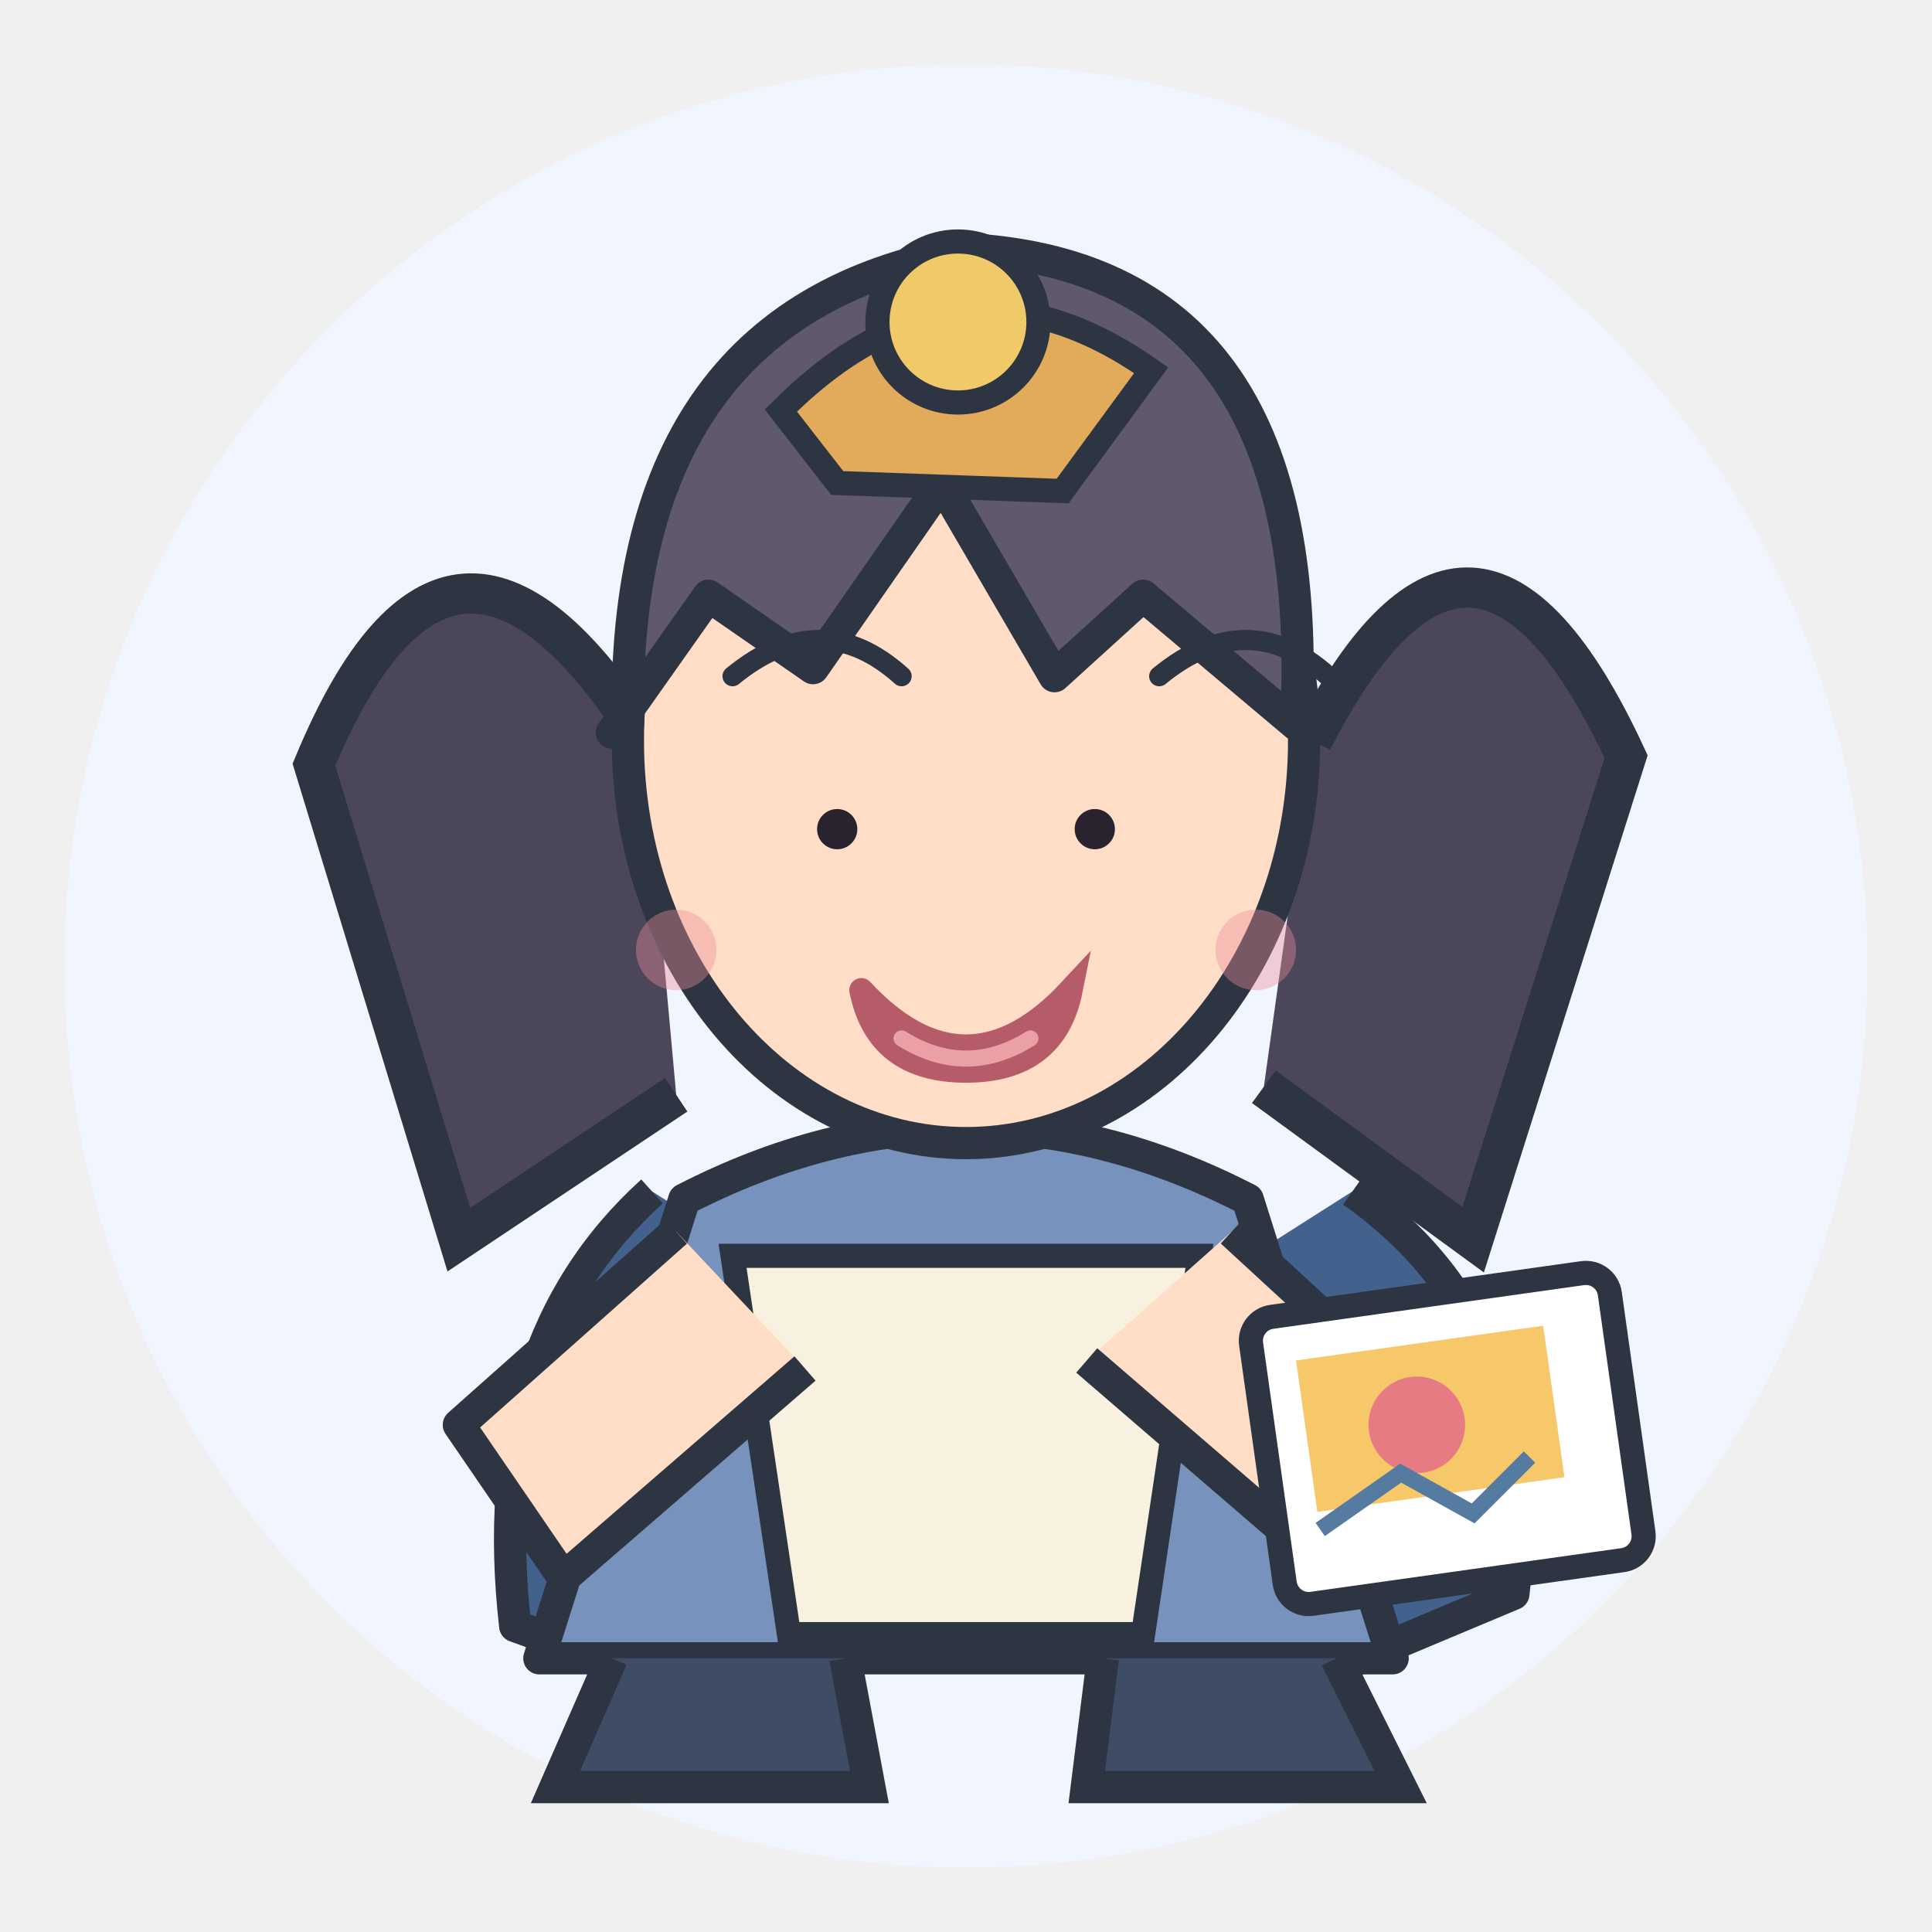
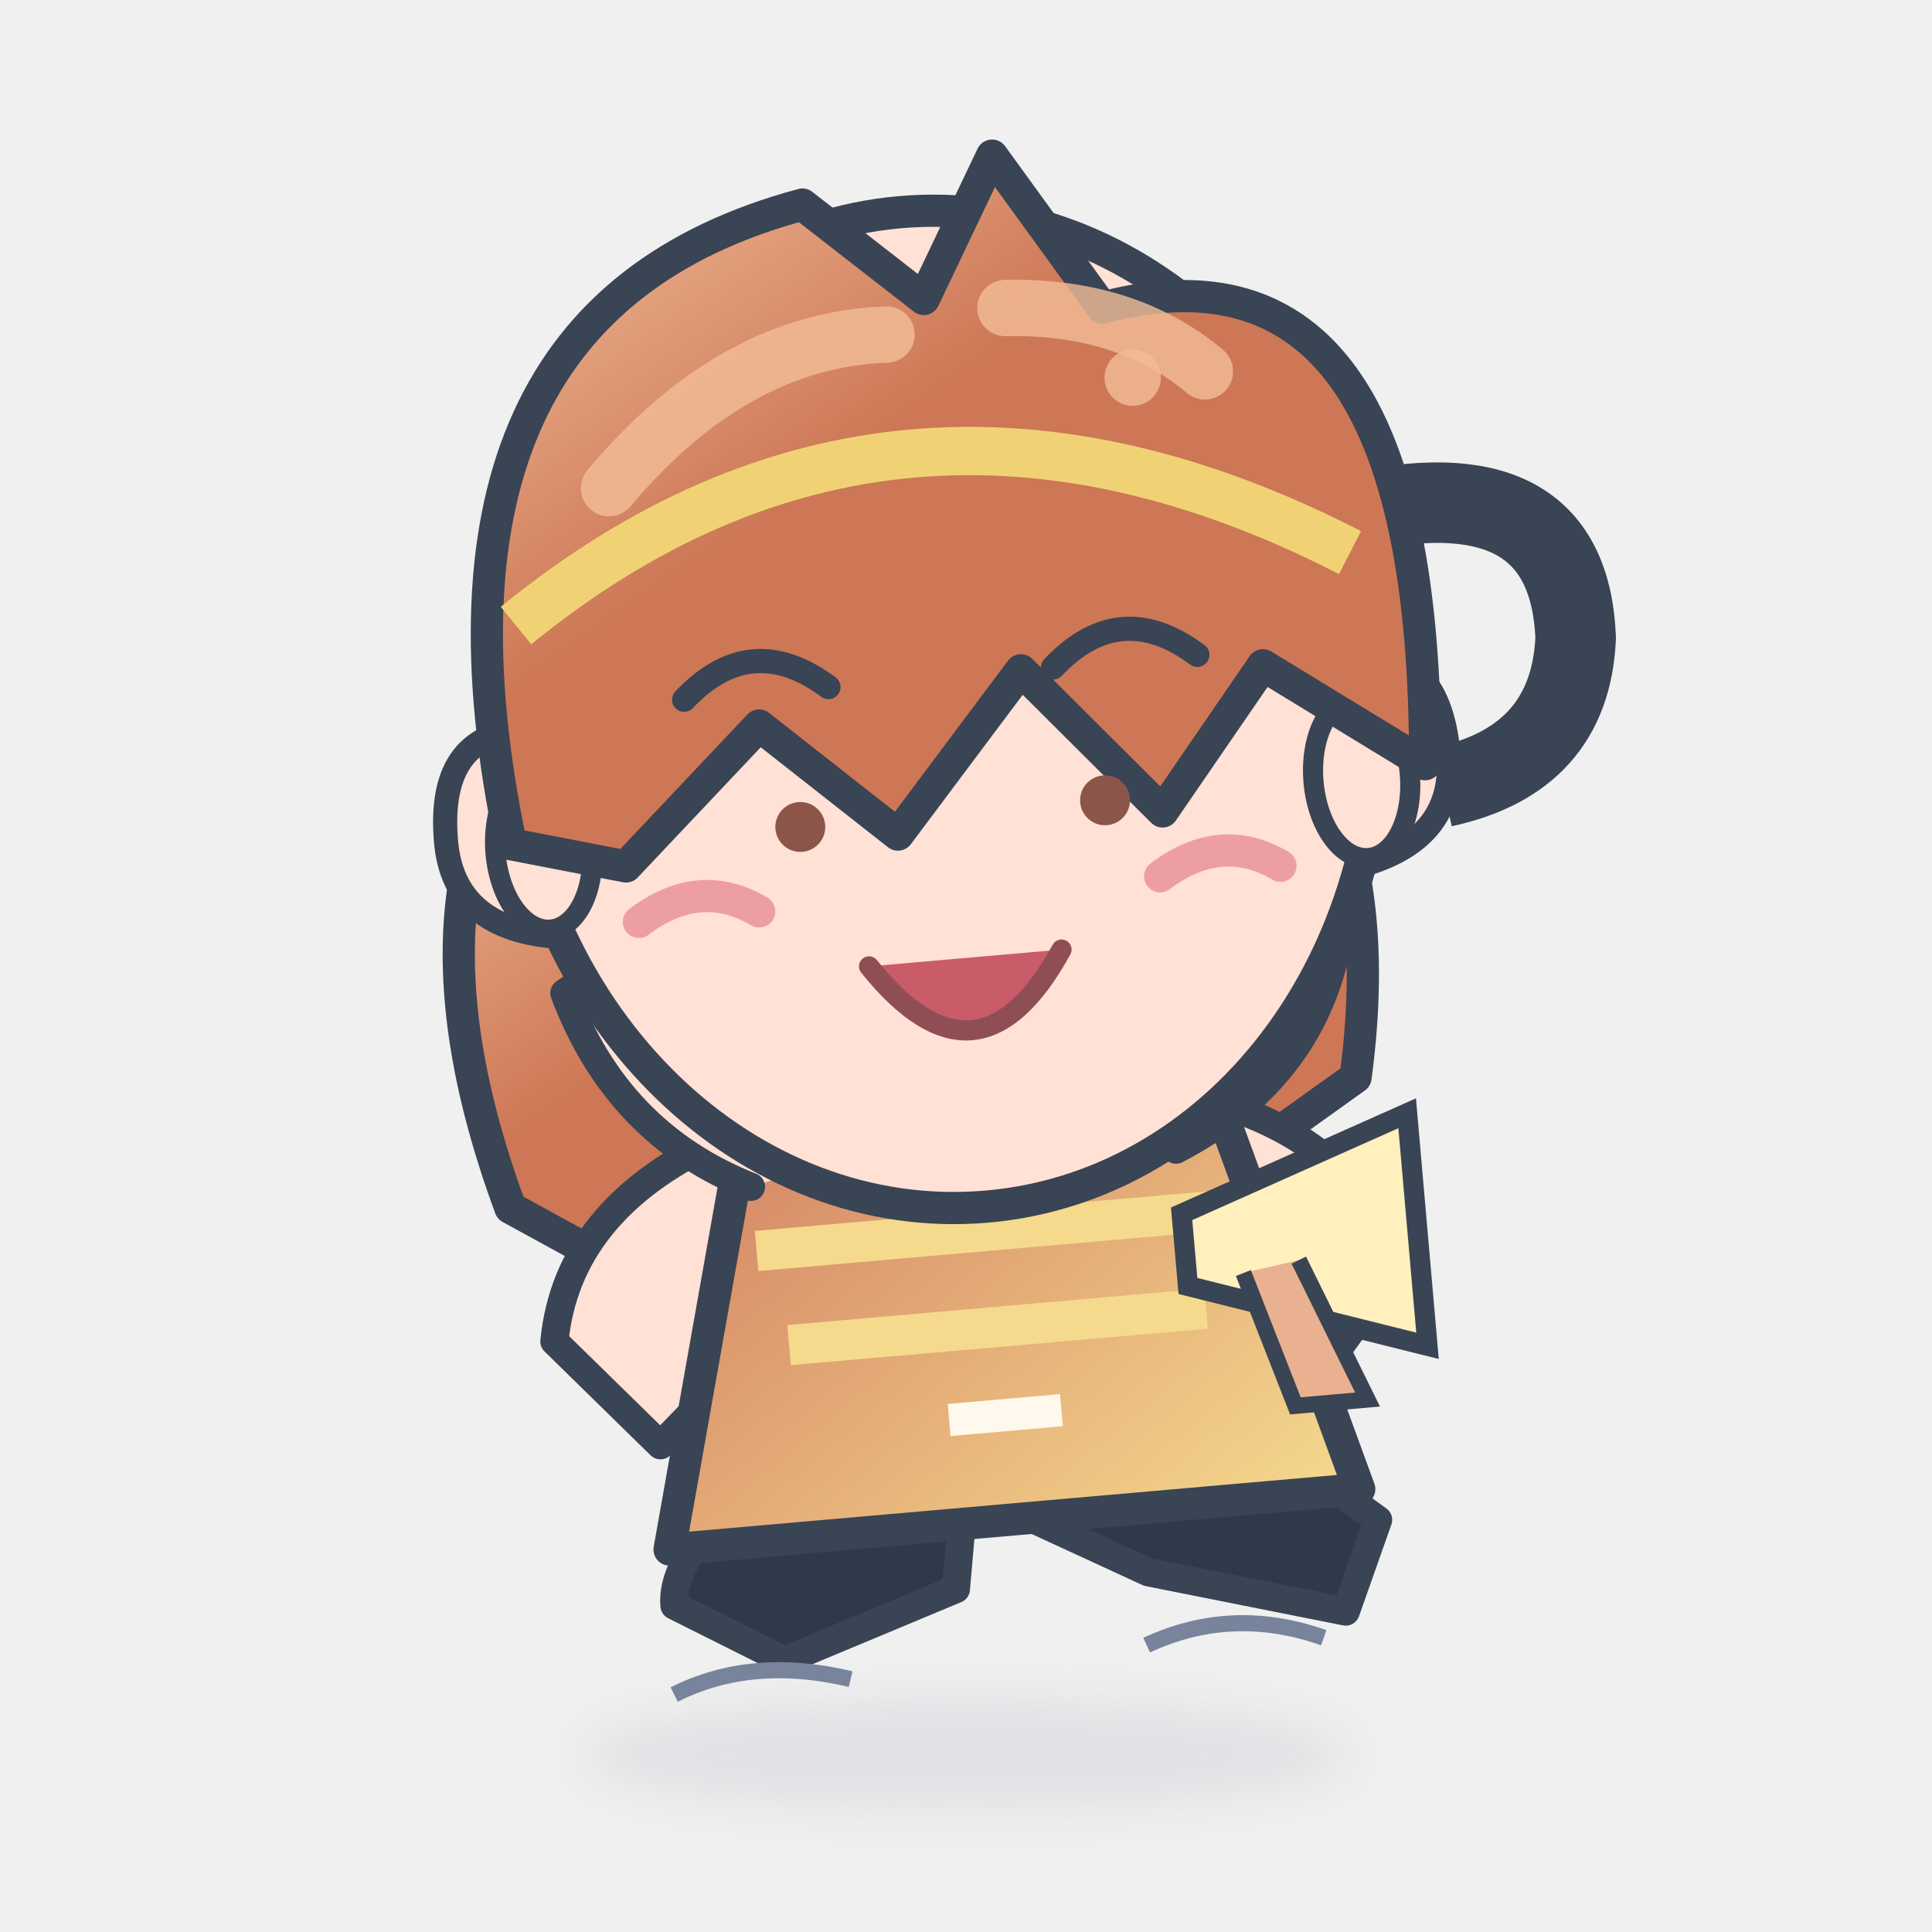
- <svg xmlns="http://www.w3.org/2000/svg" viewBox="0 0 240 240" role="img" aria-label="Anime fan sharing a photo album">
-   <circle cx="120" cy="120" r="112" fill="#f1f5ff" />
-   <path d="M81 148q-21 19-17 54l33 12 22-42m49-24q24 17 20 50l-31 13-22-42" fill="#42618d" stroke="#2d3542" stroke-width="4" stroke-linejoin="round" />
-   <path d="M85 149q35-18 70 0l18 57H67z" fill="#7793bd" stroke="#2d3542" stroke-width="4" stroke-linejoin="round" />
-   <path d="M91 156h58l-7 47H98z" fill="#f9f1df" stroke="#2d3542" stroke-width="3" />
-   <path d="M84 153l-27 24 13 19 30-26m53-17 25 23-14 18-29-25" fill="#ffddc6" stroke="#2d3542" stroke-width="4" stroke-linejoin="round" />
-   <rect x="155" y="164" width="45" height="36" rx="3" fill="#fff" stroke="#2d3542" stroke-width="3" transform="rotate(-8 155 164)" />
-   <rect x="161" y="169" width="31" height="19" fill="#f7c86a" transform="rotate(-8 161 169)" />
-   <circle cx="176" cy="177" r="6" fill="#e77b83" />
-   <path d="M164 190l10-7 9 5 7-7" fill="none" stroke="#557ba1" stroke-width="2" />
-   <path d="M80 92q-24-38-41 3l18 59 27-18m79-44q20-39 39 2l-19 60-26-19" fill="#4b465a" stroke="#2d3542" stroke-width="5" />
-   <ellipse cx="120" cy="92" rx="42" ry="50" fill="#ffddc6" stroke="#2d3542" stroke-width="4" />
-   <path d="M78 90q-1-52 43-59 43 3 40 59l-19-16-11 10-14-24-16 23-13-9-12 17z" fill="#60586b" stroke="#2d3542" stroke-width="4" stroke-linejoin="round" />
-   <path d="M91 84q11-9 21 0m32 0q11-9 21 0" fill="none" stroke="#2d3542" stroke-width="2.5" stroke-linecap="round" />
-   <circle cx="104" cy="103" r="2.5" fill="#28232e" />
-   <circle cx="136" cy="103" r="2.5" fill="#28232e" />
-   <circle cx="84" cy="118" r="5" fill="#ec8b9c" opacity=".4" />
-   <circle cx="156" cy="118" r="5" fill="#ec8b9c" opacity=".4" />
-   <path d="M107 123q13 14 26 0q-2 10-13 10t-13-10" fill="none" stroke="#b65c69" stroke-width="3" stroke-linecap="round" />
-   <path d="M112 129q8 5 16 0" fill="none" stroke="#eaa0a5" stroke-width="2" stroke-linecap="round" />
-   <path d="M97 51q22-22 46-5l-11 15-28-1z" fill="#e2aa5b" stroke="#2d3542" stroke-width="3" />
-   <circle cx="119" cy="40" r="10" fill="#f0ca69" stroke="#2d3542" stroke-width="3" />
-   <path d="M76 206l-7 16h39l-3-16m61 0 8 16h-39l2-16" fill="#3e4c66" stroke="#2d3542" stroke-width="4" />
+ <svg xmlns="http://www.w3.org/2000/svg" class="character-svg" data-motion="jump" viewBox="0 0 240 240" role="img" aria-label="Original SWFD chibi character">
+   <defs>
+     <linearGradient id="hair-SWFD" x1="0" x2="0.8" y1="0" y2="1">
+       <stop stop-color="#f2bd99" />
+       <stop offset=".46" stop-color="#cd7756" />
+       <stop offset="1" stop-color="#cd7756" />
+     </linearGradient>
+     <linearGradient id="cloth-SWFD" x1="0" x2="1" y1="0" y2="1">
+       <stop stop-color="#d0785f" />
+       <stop offset="1" stop-color="#f5da8d" />
+     </linearGradient>
+     <filter id="soft-shadow-SWFD" x="-30%" y="-30%" width="160%" height="170%">
+       <feGaussianBlur stdDeviation="3" />
+     </filter>
+   </defs>
+   <ellipse cx="120" cy="218" rx="48" ry="7" fill="#758094" opacity=".13" filter="url(#soft-shadow-SWFD)" />
+   <g class="character-figure" transform="rotate(-5 120 120)">
+     <g fill="url(#hair-SWFD)" stroke="#394454" stroke-width="4" stroke-linejoin="round">
+       <path d="M74 80Q49 101 61 145l21 14 9-50m59-29q26 18 17 58l-22 13-10-42" />
+       <path d="M174 68q26-3 25 18-2 15-18 17" fill="none" stroke-width="10" />
+     </g>
+     <g fill="#30394c" stroke="#394454" stroke-width="3.5" stroke-linejoin="round">
+       <path d="M91 180h24l-3 17-22 7-13-8q0-7 14-16zM126 180h24l15 13-5 11-24-7-14-8z" />
+       <path d="M76 207q10-4 22 0m37-1q11-4 22 1" fill="none" stroke="#77849c" stroke-width="2" />
+     </g>
+     <path d="M87 139q-19 7-22 23l12 14 15-13m56-24q19 7 22 23l-12 14-15-13" fill="#ffe1d5" stroke="#394454" stroke-width="3.5" stroke-linecap="round" stroke-linejoin="round" />
+     <path d="M91 137q29-17 58 0l14 52H77z" fill="url(#cloth-SWFD)" stroke="#394454" stroke-width="4" stroke-linejoin="round" />
+     <path d="M91 153h58m-55 12h52" stroke="#f5da8d" stroke-width="5" />
+     <path d="M113 176h14" stroke="#fff9ed" stroke-width="4" />
+     <path d="M91 145q-16-8-21-26l12-7 18 31m44 2q17-7 22-23l-12-8-18 30" fill="#ffe1d5" stroke="#394454" stroke-width="3.5" stroke-linecap="round" stroke-linejoin="round" />
+     <path d="M144 153l29-10v29l-29-10z" fill="#fff0bd" stroke="#394454" stroke-width="2.5" />
+     <path d="M151 161l5 17h9l-7-18" fill="#e9b18f" stroke="#394454" stroke-width="2" />
+     <path d="M69 86q-12-1-12 13 0 11 13 13m100-26q12-1 12 13 0 11-13 13" fill="#ffe1d5" stroke="#394454" stroke-width="3" />
+     <ellipse cx="120" cy="88" rx="54" ry="62" fill="#ffe1d5" stroke="#394454" stroke-width="4" />
+     <ellipse cx="69" cy="101" rx="6" ry="10" fill="#ffe1d5" stroke="#394454" stroke-width="2.5" />
+     <ellipse cx="171" cy="101" rx="6" ry="10" fill="#ffe1d5" stroke="#394454" stroke-width="2.5" />
+     <path d="M65 100Q57 33 108 24l14 13 10-17 12 20q41-7 35 60l-19-14-14 17-16-19-17 19-16-15-18 16z" fill="url(#hair-SWFD)" stroke="#394454" stroke-width="4" stroke-linejoin="round" />
+     <path d="M88 84q9-8 18 0m28 0q9-8 18 0" fill="none" stroke="#394454" stroke-width="3" stroke-linecap="round" />
+     <g>
+       <circle cx="101" cy="101" r="3.1" fill="#8c5549" />
+       <circle cx="139" cy="101" r="3.1" fill="#8c5549" />
+     </g>
+     <path d="M108 119q12 18 24 0" fill="#c95c68" stroke="#8f4e54" stroke-width="2.5" stroke-linecap="round" />
+     <path d="M80 111q8-5 15 0m50 0q8-5 15 0" fill="none" stroke="#e98d99" stroke-width="4" stroke-linecap="round" opacity=".8" />
+     <path d="M81 57q17-17 36-16m15-2q15 1 24 10" fill="none" stroke="#f2bd99" stroke-width="7" stroke-linecap="round" opacity=".8" />
+     <circle cx="147" cy="49" r="3.5" fill="#f2bd99" opacity=".8" />
+     <path d="M68 73q50-34 104 0" fill="none" stroke="#f0d275" stroke-width="6" />
+   </g>
</svg>
